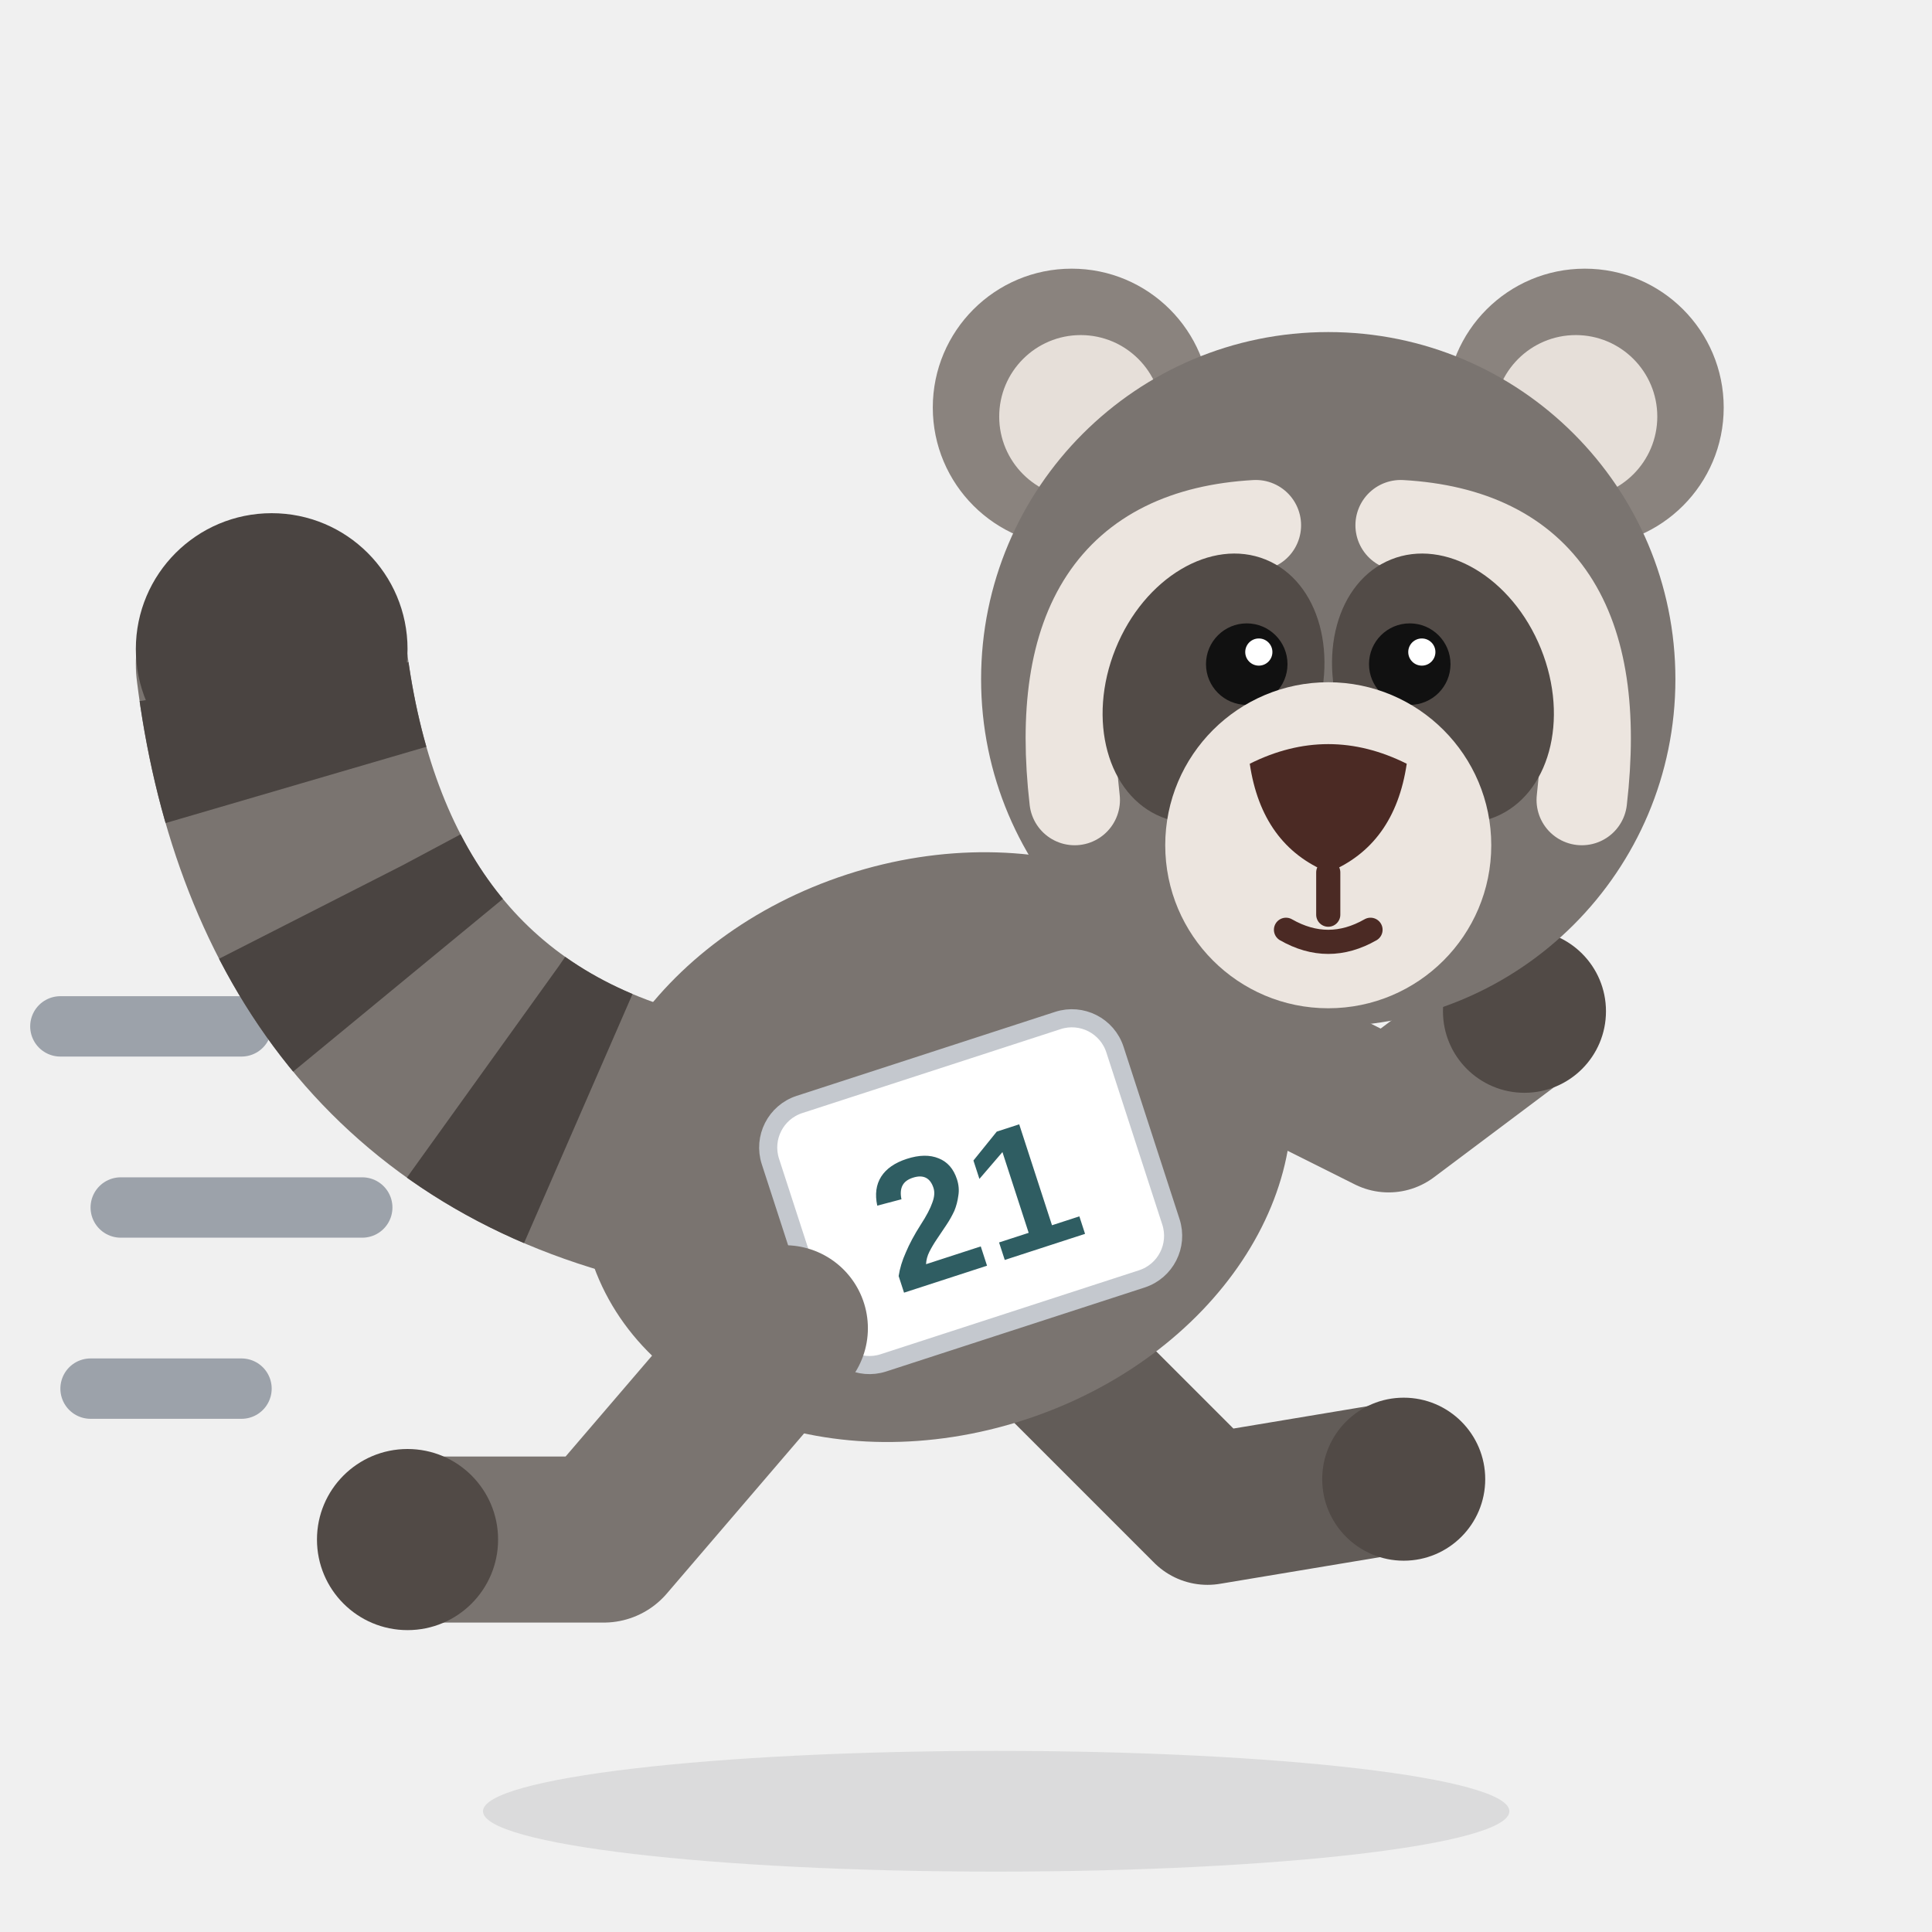
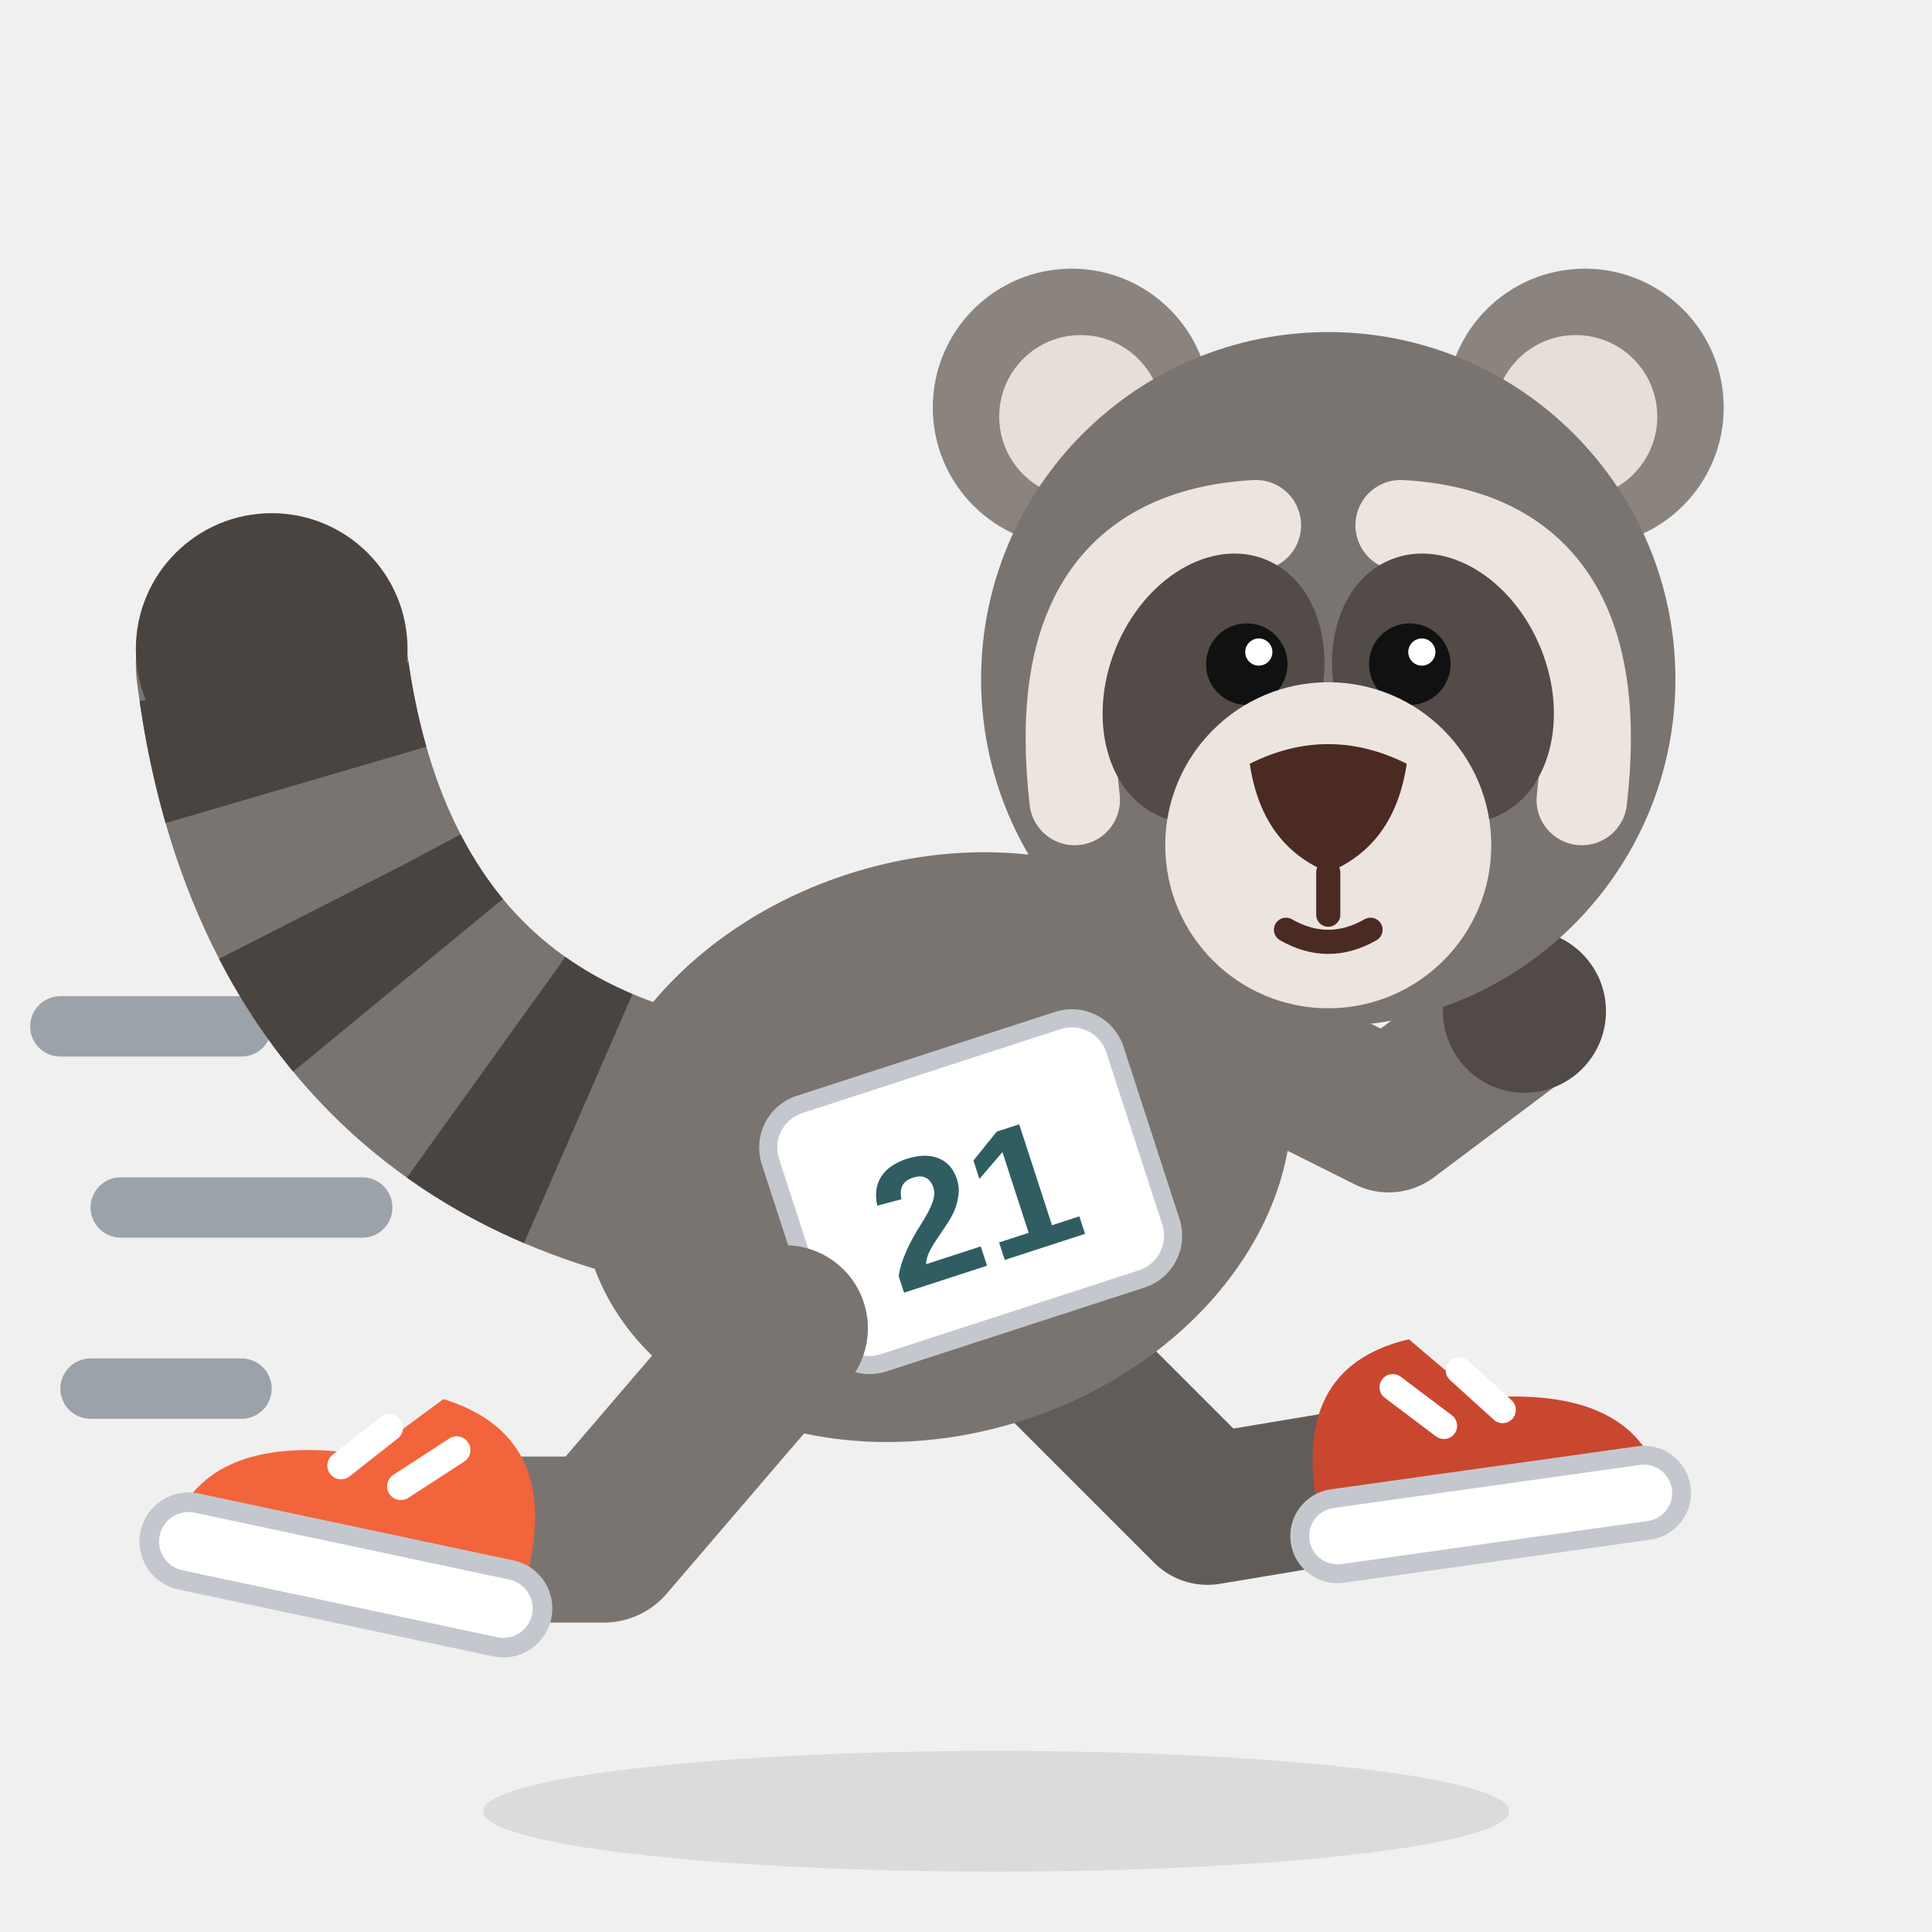
<svg xmlns="http://www.w3.org/2000/svg" viewBox="0 0 64 64" role="img" aria-label="Ralph the running raccoon">
  <g stroke="#9ca2aa" stroke-width="2" stroke-linecap="round">
    <line x1="2" y1="34" x2="8" y2="34" />
    <line x1="4" y1="40" x2="12" y2="40" />
    <line x1="3" y1="46" x2="8" y2="46" />
  </g>
  <ellipse cx="33" cy="60" rx="17" ry="2" fill="#1d2125" opacity="0.1" />
  <path d="M22 38 C14 36 10 30 9 22" fill="none" stroke="#7a7470" stroke-width="9" stroke-linecap="round" />
  <path d="M22 38 C14 36 10 30 9 22" fill="none" stroke="#4a4441" stroke-width="9" stroke-dasharray="3.5 4" stroke-dashoffset="-3" />
  <circle cx="9" cy="21.5" r="4.5" fill="#4a4441" />
  <path d="M34 44 L40 50 L46 49" fill="none" stroke="#625c58" stroke-width="5" stroke-linecap="round" stroke-linejoin="round" />
  <path d="M38 34 L33 39" fill="none" stroke="#625c58" stroke-width="4.5" stroke-linecap="round" />
+   <g transform="translate(48.5 48.4) scale(1.25) rotate(-8)">
+     <path d="M-4 0.9 Q-4.3 -3.1 -1 -3.4 L0.6 -1.6 Q4.4 -1.4 5 0.9 Z" fill="#c9472f" />
+     <rect x="-4.6" y="0.5" width="10.2" height="2" rx="1" fill="#fff" stroke="#c4c8ce" stroke-width="0.5" />
+     <path d="M-1.6 -2.2 L-0.4 -1 M0.2 -2.4 L1.2 -1.2" stroke="#fff" stroke-width="0.7" stroke-linecap="round" />
+   </g>
  <ellipse cx="31" cy="38" rx="12" ry="9.5" transform="rotate(-18 31 38)" fill="#7a7470" />
  <g transform="rotate(-18 32 39)">
    <rect x="26" y="35" width="12" height="9" rx="1.5" fill="#fff" stroke="#c4c8ce" stroke-width="0.6" />
    <text x="32" y="42" text-anchor="middle" font-family="Arial, Helvetica, sans-serif" font-weight="700" font-size="6" fill="#2f5d62">21</text>
  </g>
  <path d="M26 44 L20 51 L14 51" fill="none" stroke="#7a7470" stroke-width="5.5" stroke-linecap="round" stroke-linejoin="round" />
-   <circle cx="13.5" cy="51" r="3" fill="#514a46" />
+   <g transform="translate(12.5 50.4) scale(-1.3 1.3) rotate(-12)">
+     <path d="M-4 0.9 Q-4.3 -3.1 -1 -3.4 L0.6 -1.6 Q4.4 -1.4 5 0.9 Z" fill="#f2643b" />
+     <rect x="-4.6" y="0.5" width="10.2" height="2" rx="1" fill="#fff" stroke="#c4c8ce" stroke-width="0.5" />
+     <path d="M-1.6 -2.2 L-0.4 -1 M0.2 -2.4 L1.2 -1.2" stroke="#fff" stroke-width="0.7" stroke-linecap="round" />
+   </g>
  <path d="M40 34 L46 37 L50 34" fill="none" stroke="#7a7470" stroke-width="5" stroke-linecap="round" stroke-linejoin="round" />
  <circle cx="50.5" cy="33.5" r="2.7" fill="#514a46" />
-   <circle cx="46.5" cy="49" r="2.7" fill="#514a46" />
  <circle cx="35.5" cy="13.5" r="4.6" fill="#8a837e" />
  <circle cx="35.8" cy="13.8" r="2.7" fill="#e6dfd9" />
  <circle cx="52.5" cy="13.5" r="4.6" fill="#8a837e" />
  <circle cx="52.2" cy="13.8" r="2.7" fill="#e6dfd9" />
  <circle cx="44" cy="22.5" r="11.5" fill="#7a7470" />
  <g fill="none" stroke="#ece5df" stroke-width="3" stroke-linecap="round">
    <path d="M35.6 26.5 Q34.6 17.8 41.6 17.4" />
    <path d="M52.4 26.5 Q53.4 17.8 46.4 17.4" />
  </g>
  <ellipse cx="40.2" cy="22.8" rx="3.5" ry="4.6" transform="rotate(22 40.2 22.8)" fill="#524b47" />
  <ellipse cx="47.8" cy="22.8" rx="3.5" ry="4.6" transform="rotate(-22 47.8 22.8)" fill="#524b47" />
  <circle cx="41.3" cy="22" r="1.35" fill="#111" />
  <circle cx="46.7" cy="22" r="1.35" fill="#111" />
  <circle cx="41.7" cy="21.6" r="0.45" fill="#fff" />
  <circle cx="47.1" cy="21.6" r="0.45" fill="#fff" />
  <circle cx="44" cy="28" r="5.4" fill="#ece5df" />
  <path d="M41.4 25.3 Q44 24 46.6 25.3 Q46.2 28 44 28.9 Q41.8 28 41.4 25.3 Z" fill="#4b2a24" />
  <path d="M44 28.9 L44 30.3 M42.6 30.8 Q44 31.6 45.4 30.8" fill="none" stroke="#4b2a24" stroke-width="0.8" stroke-linecap="round" />
</svg>
